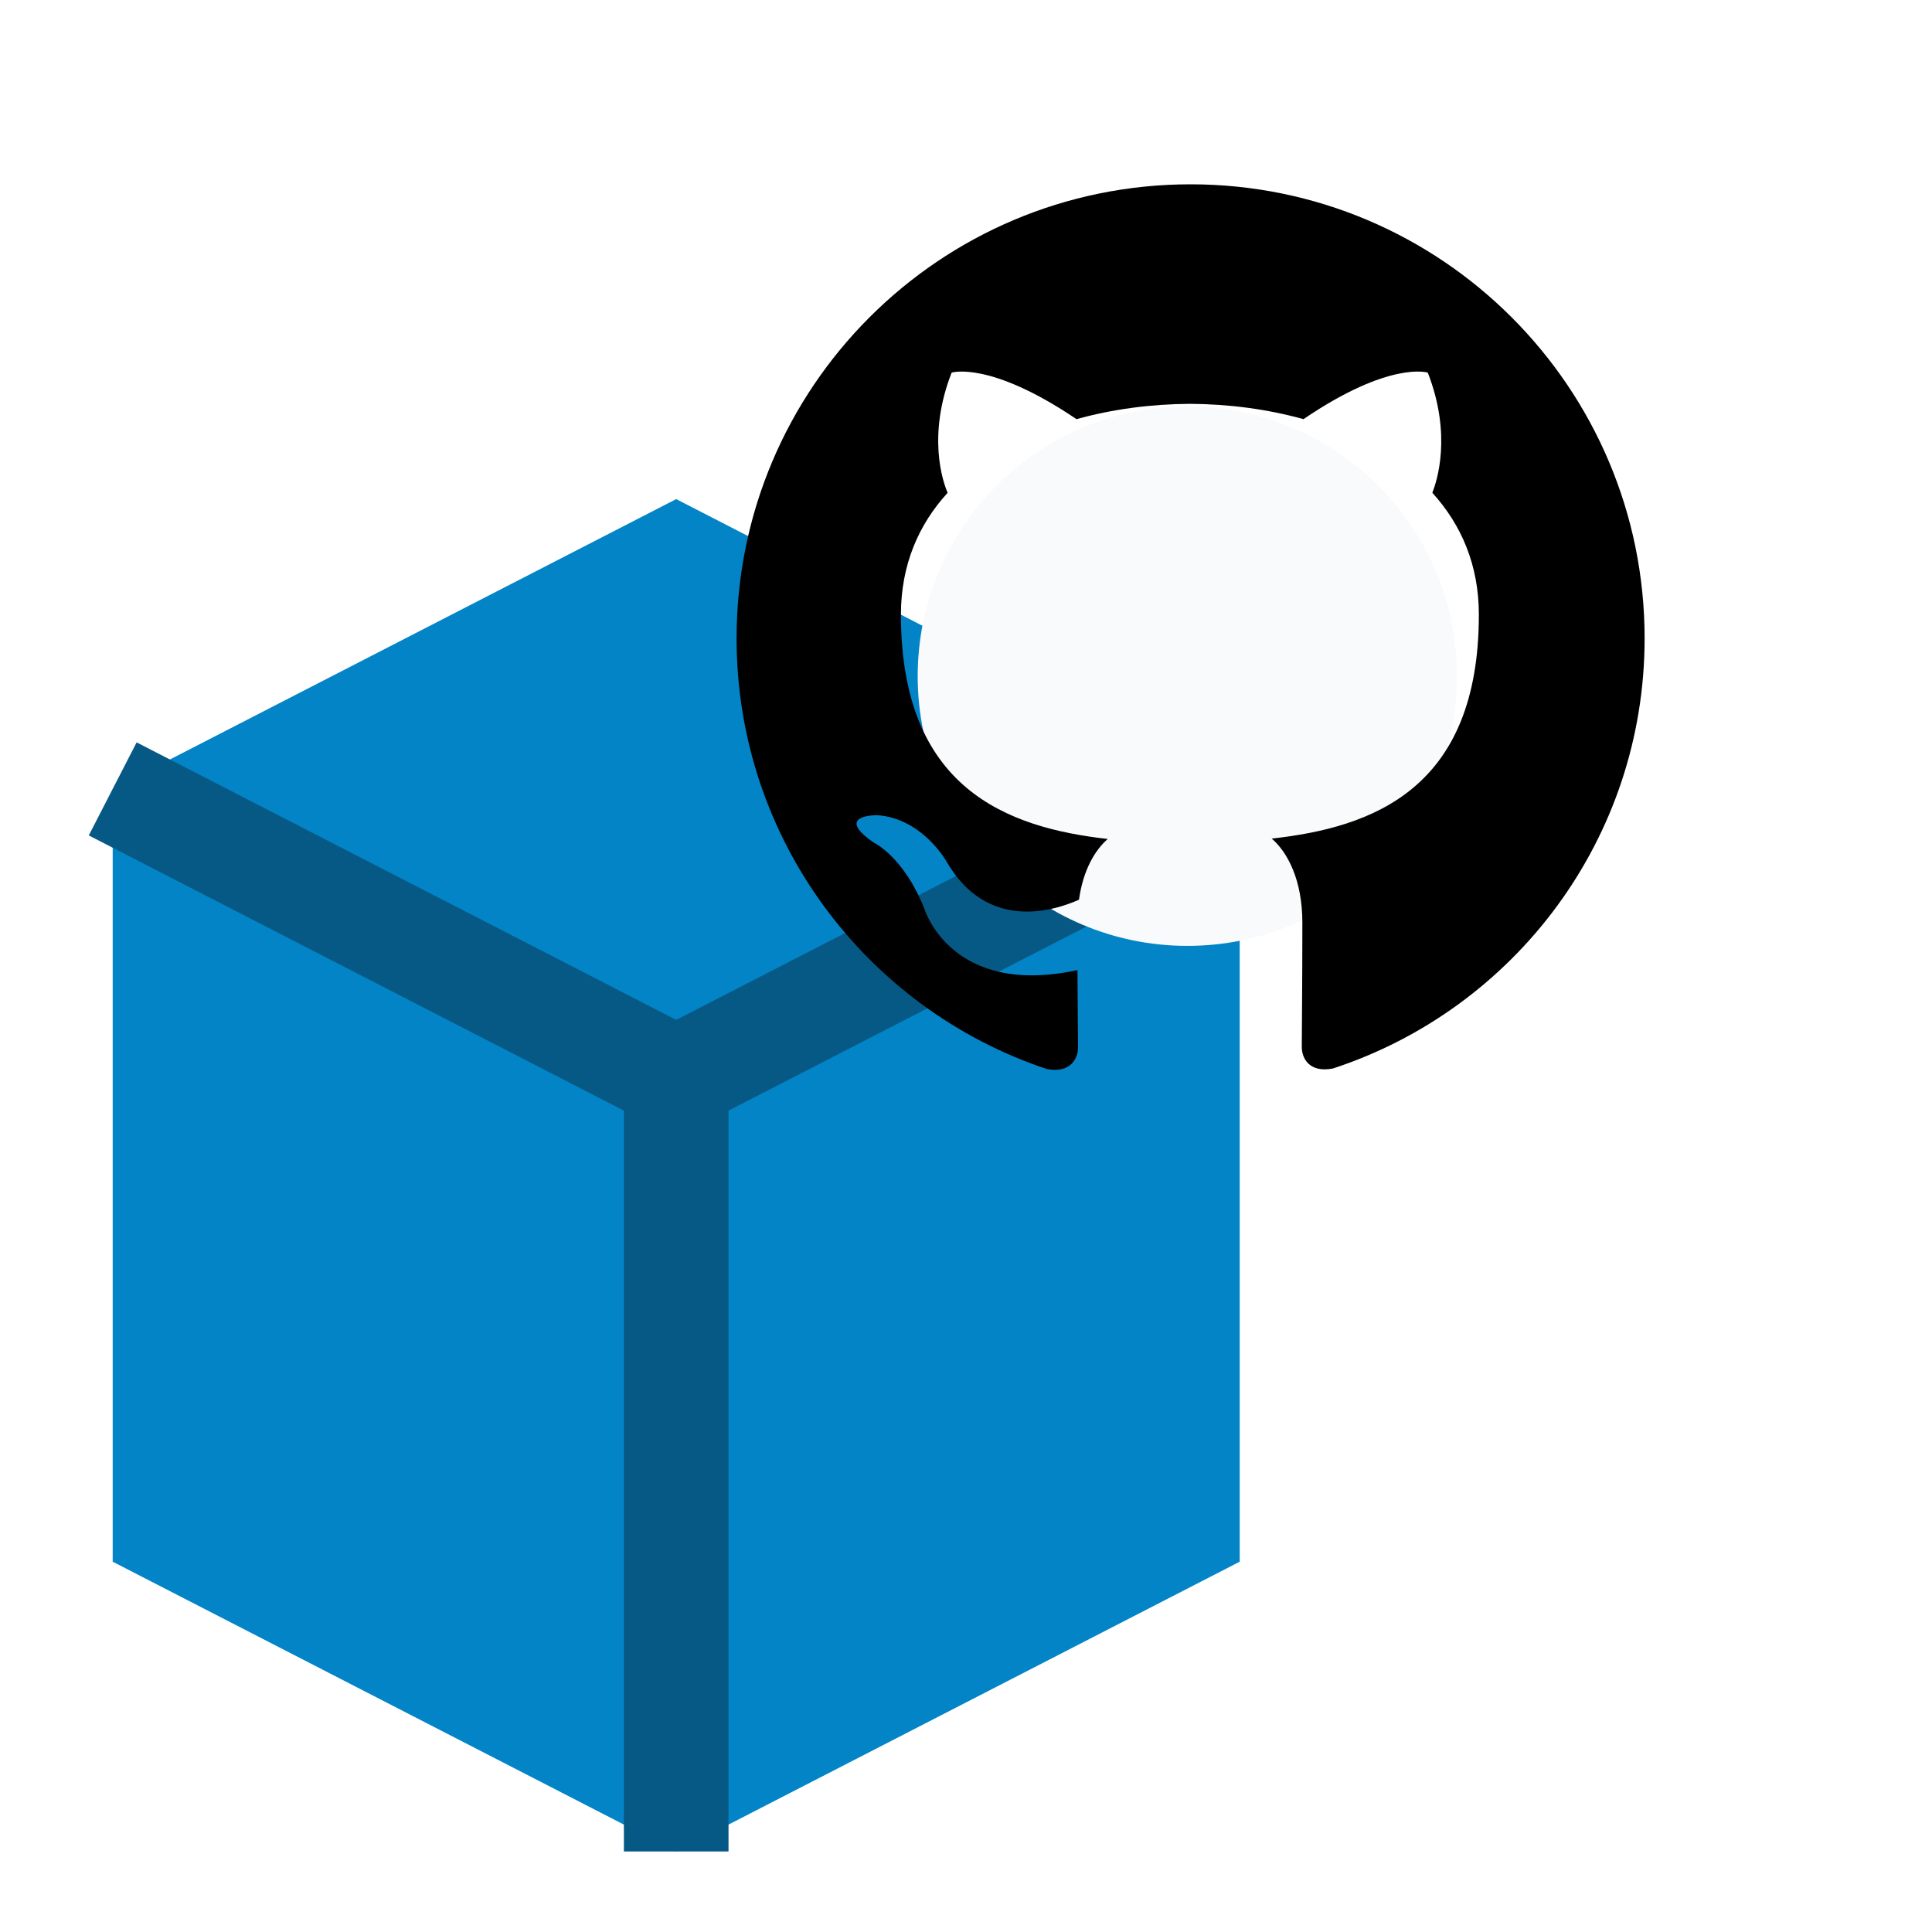
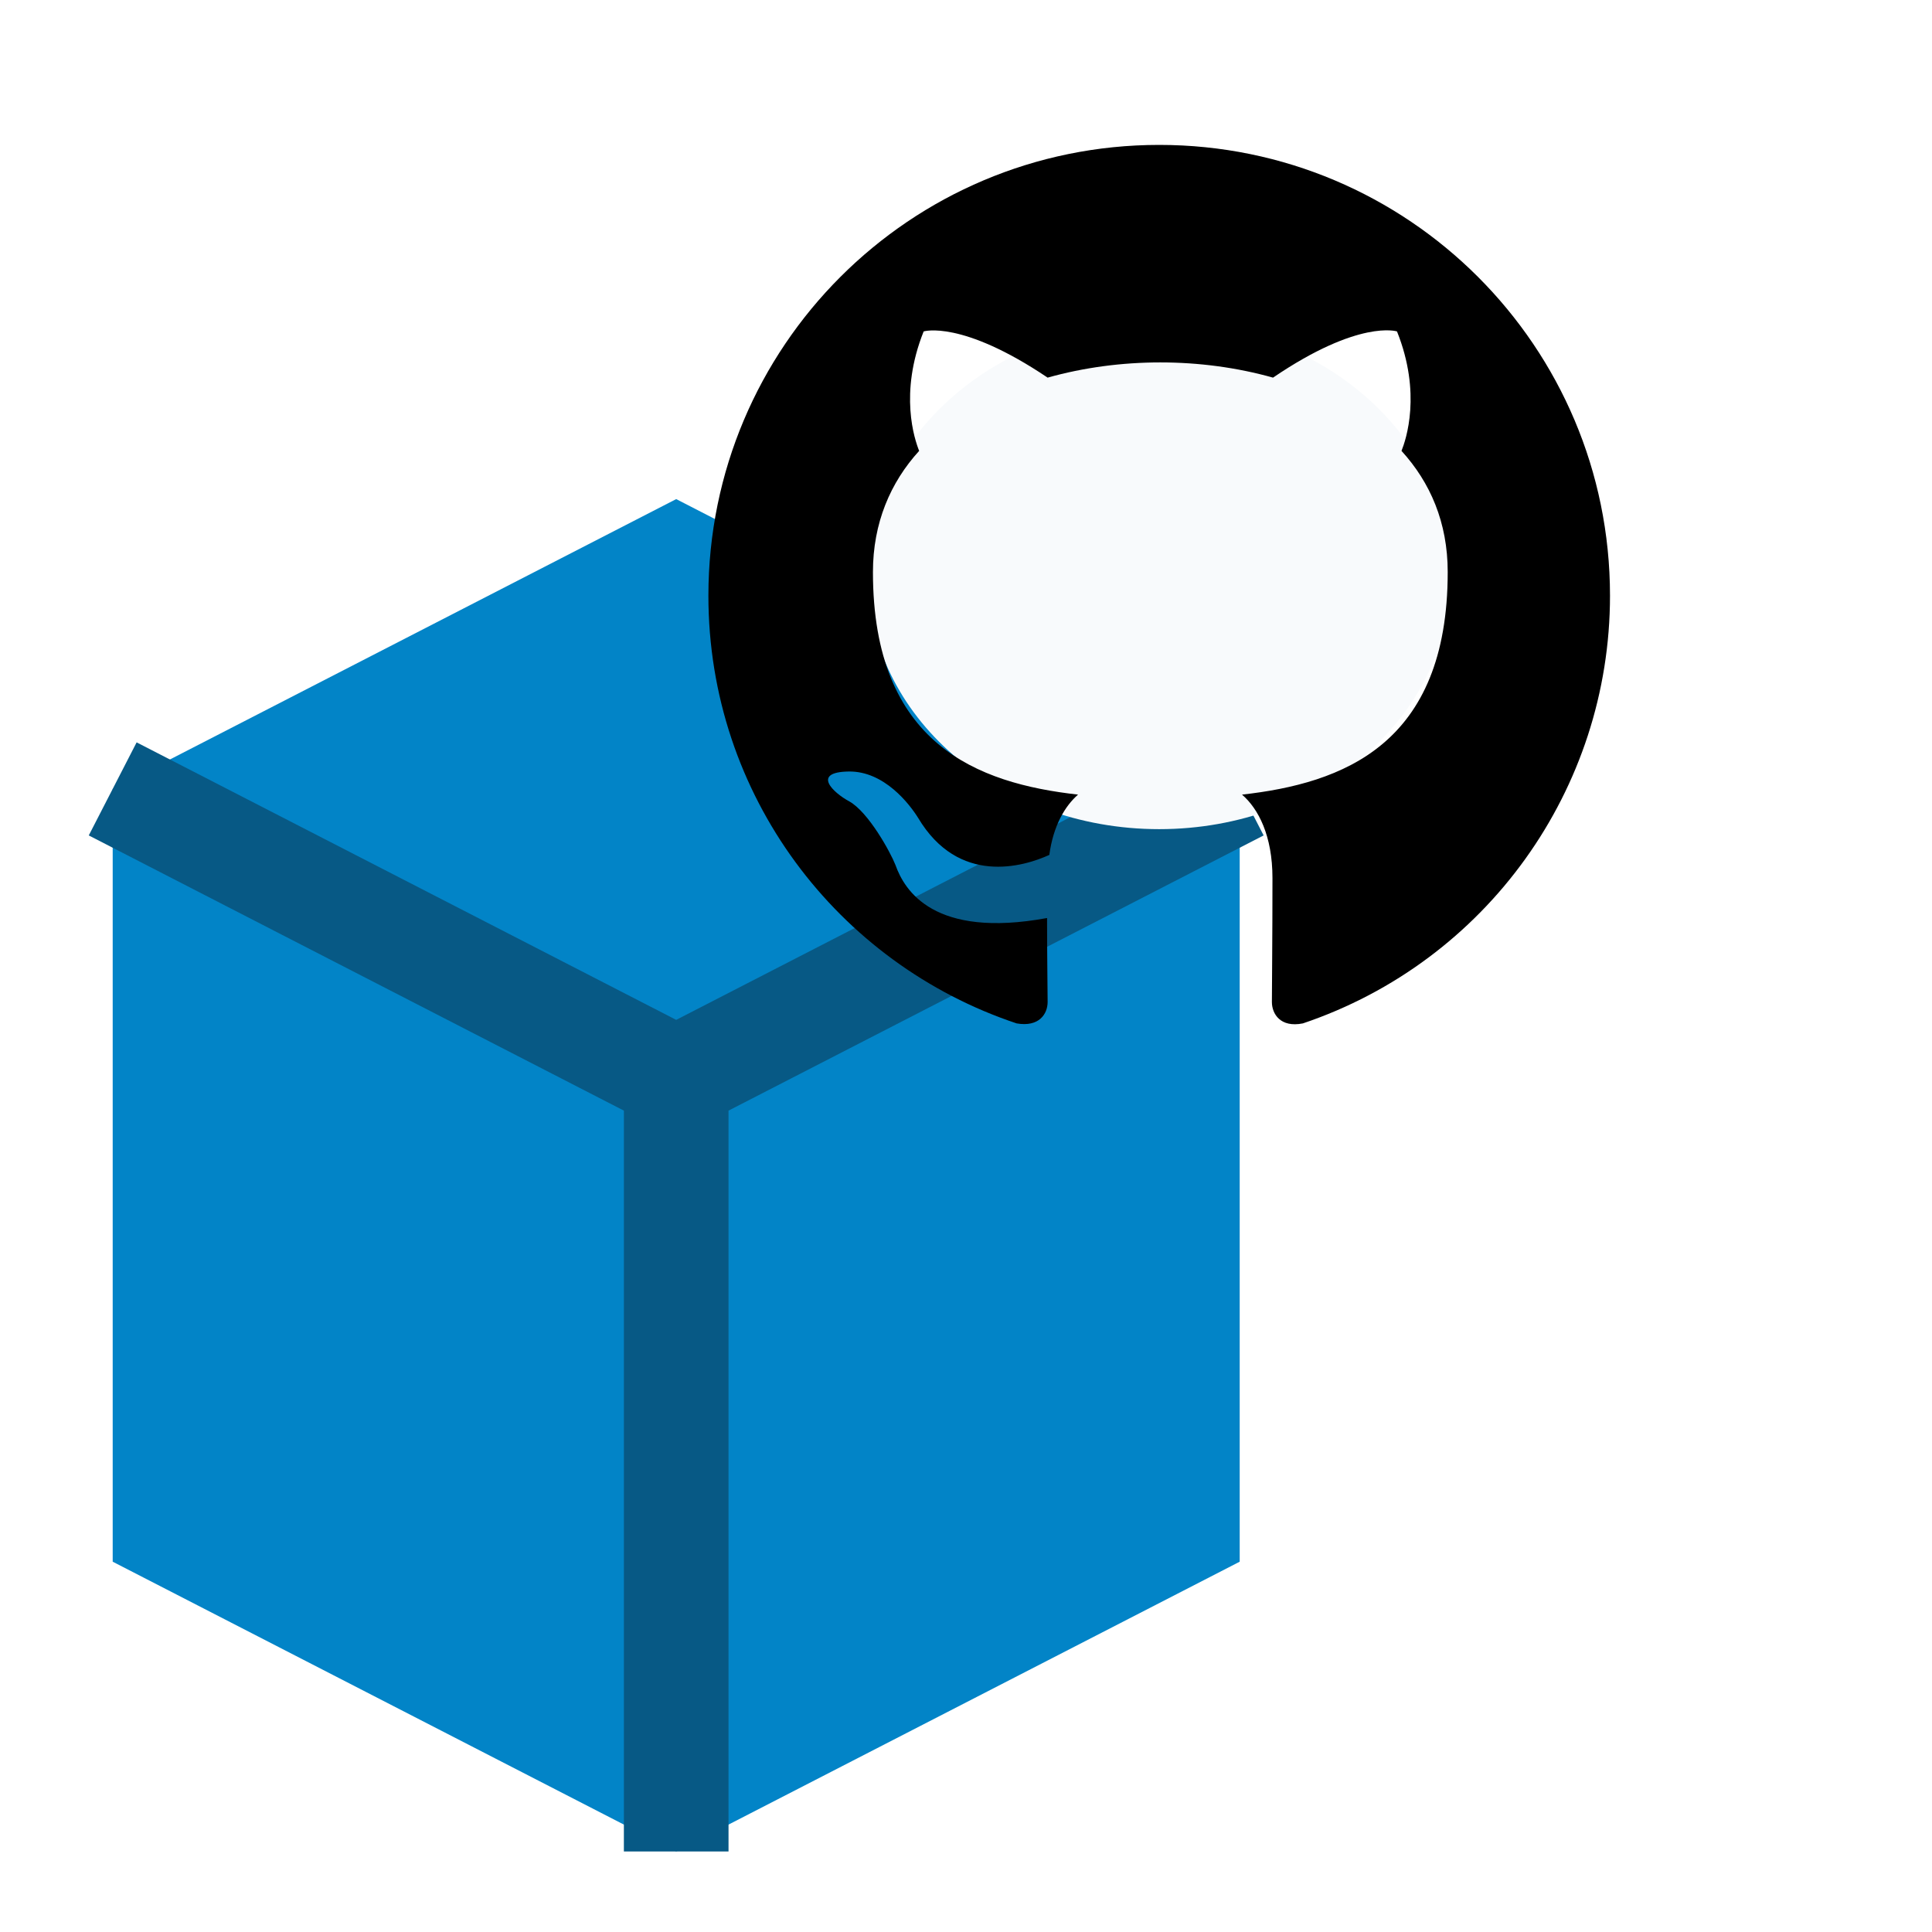
<svg xmlns="http://www.w3.org/2000/svg" viewBox="0 0 24 24" width="24" height="24">
  <g transform="translate(1.2 6.2)">
    <g transform="translate(-1.8 -2.6)">
      <path d="M9 2.6 16 6.2v9.6L9 19.4 2 15.8V6.2Z" fill="#0284c7" />
      <path d="M2 6.2 9 9.8l7-3.6M9 9.8v9.6" fill="none" stroke="#075985" stroke-width="1.3" stroke-linejoin="round" />
    </g>
  </g>
  <g transform="translate(8.8 1.8)">
-     <circle cx="5.95" cy="6.6" r="3.35" fill="#f8fafc" />
-     <g transform="translate(0.35 0.35) scale(0.47)">
-       <path d="M12 .297c-6.63 0-12 5.373-12 12 0 5.303 3.438 9.8 8.205 11.385.6.113.82-.258.82-.577 0-.285-.01-1.04-.015-2.04-3.338.724-4.042-1.61-4.042-1.61C4.422 18.07 3.633 17.7 3.633 17.7c-1.087-.744.084-.729.084-.729 1.205.084 1.838 1.236 1.838 1.236 1.07 1.835 2.809 1.305 3.495.998.108-.776.417-1.305.76-1.605-2.665-.3-5.466-1.332-5.466-5.93 0-1.31.465-2.38 1.235-3.22-.135-.303-.54-1.523.105-3.176 0 0 1.005-.322 3.3 1.23.96-.267 1.98-.399 3-.405 1.02.006 2.04.138 3 .405 2.28-1.552 3.285-1.23 3.285-1.23.645 1.653.24 2.873.12 3.176.765.84 1.23 1.91 1.23 3.22 0 4.61-2.805 5.625-5.475 5.92.42.36.81 1.096.81 2.22 0 1.606-.015 2.896-.015 3.286 0 .315.21.69.825.57C20.565 22.092 24 17.592 24 12.297c0-6.627-5.373-12-12-12" fill="#000" />
-     </g>
+     <ellipse cx="5.6" cy="5.35" rx="3.62" ry="3.15" fill="#f8fafc" />
+     <path d="M8 0C3.58 0 0 3.58 0 8c0 3.54 2.29 6.53 5.47 7.59.4.07.55-.17.55-.38 0-.19-.01-.82-.01-1.49-2.01.37-2.53-.49-2.69-.94-.09-.23-.48-.94-.82-1.13-.28-.15-.68-.52-.01-.53.63-.01 1.08.58 1.23.82.72 1.21 1.87.87 2.33.66.07-.52.28-.87.51-1.07-1.78-.2-3.64-.89-3.64-3.95 0-.87.31-1.59.82-2.15-.08-.2-.36-1.02.08-2.12 0 0 .67-.21 2.2.82.64-.18 1.32-.27 2-.27s1.36.09 2 .27c1.53-1.04 2.2-.82 2.2-.82.44 1.1.16 1.92.08 2.12.51.56.82 1.27.82 2.15 0 3.07-1.87 3.75-3.65 3.95.29.25.54.73.54 1.48 0 1.07-.01 1.93-.01 2.2 0 .21.15.46.55.38A8.01 8.01 0 0 0 16 8c0-4.42-3.58-8-8-8" transform="scale(0.7)" fill="#000" />
  </g>
</svg>
